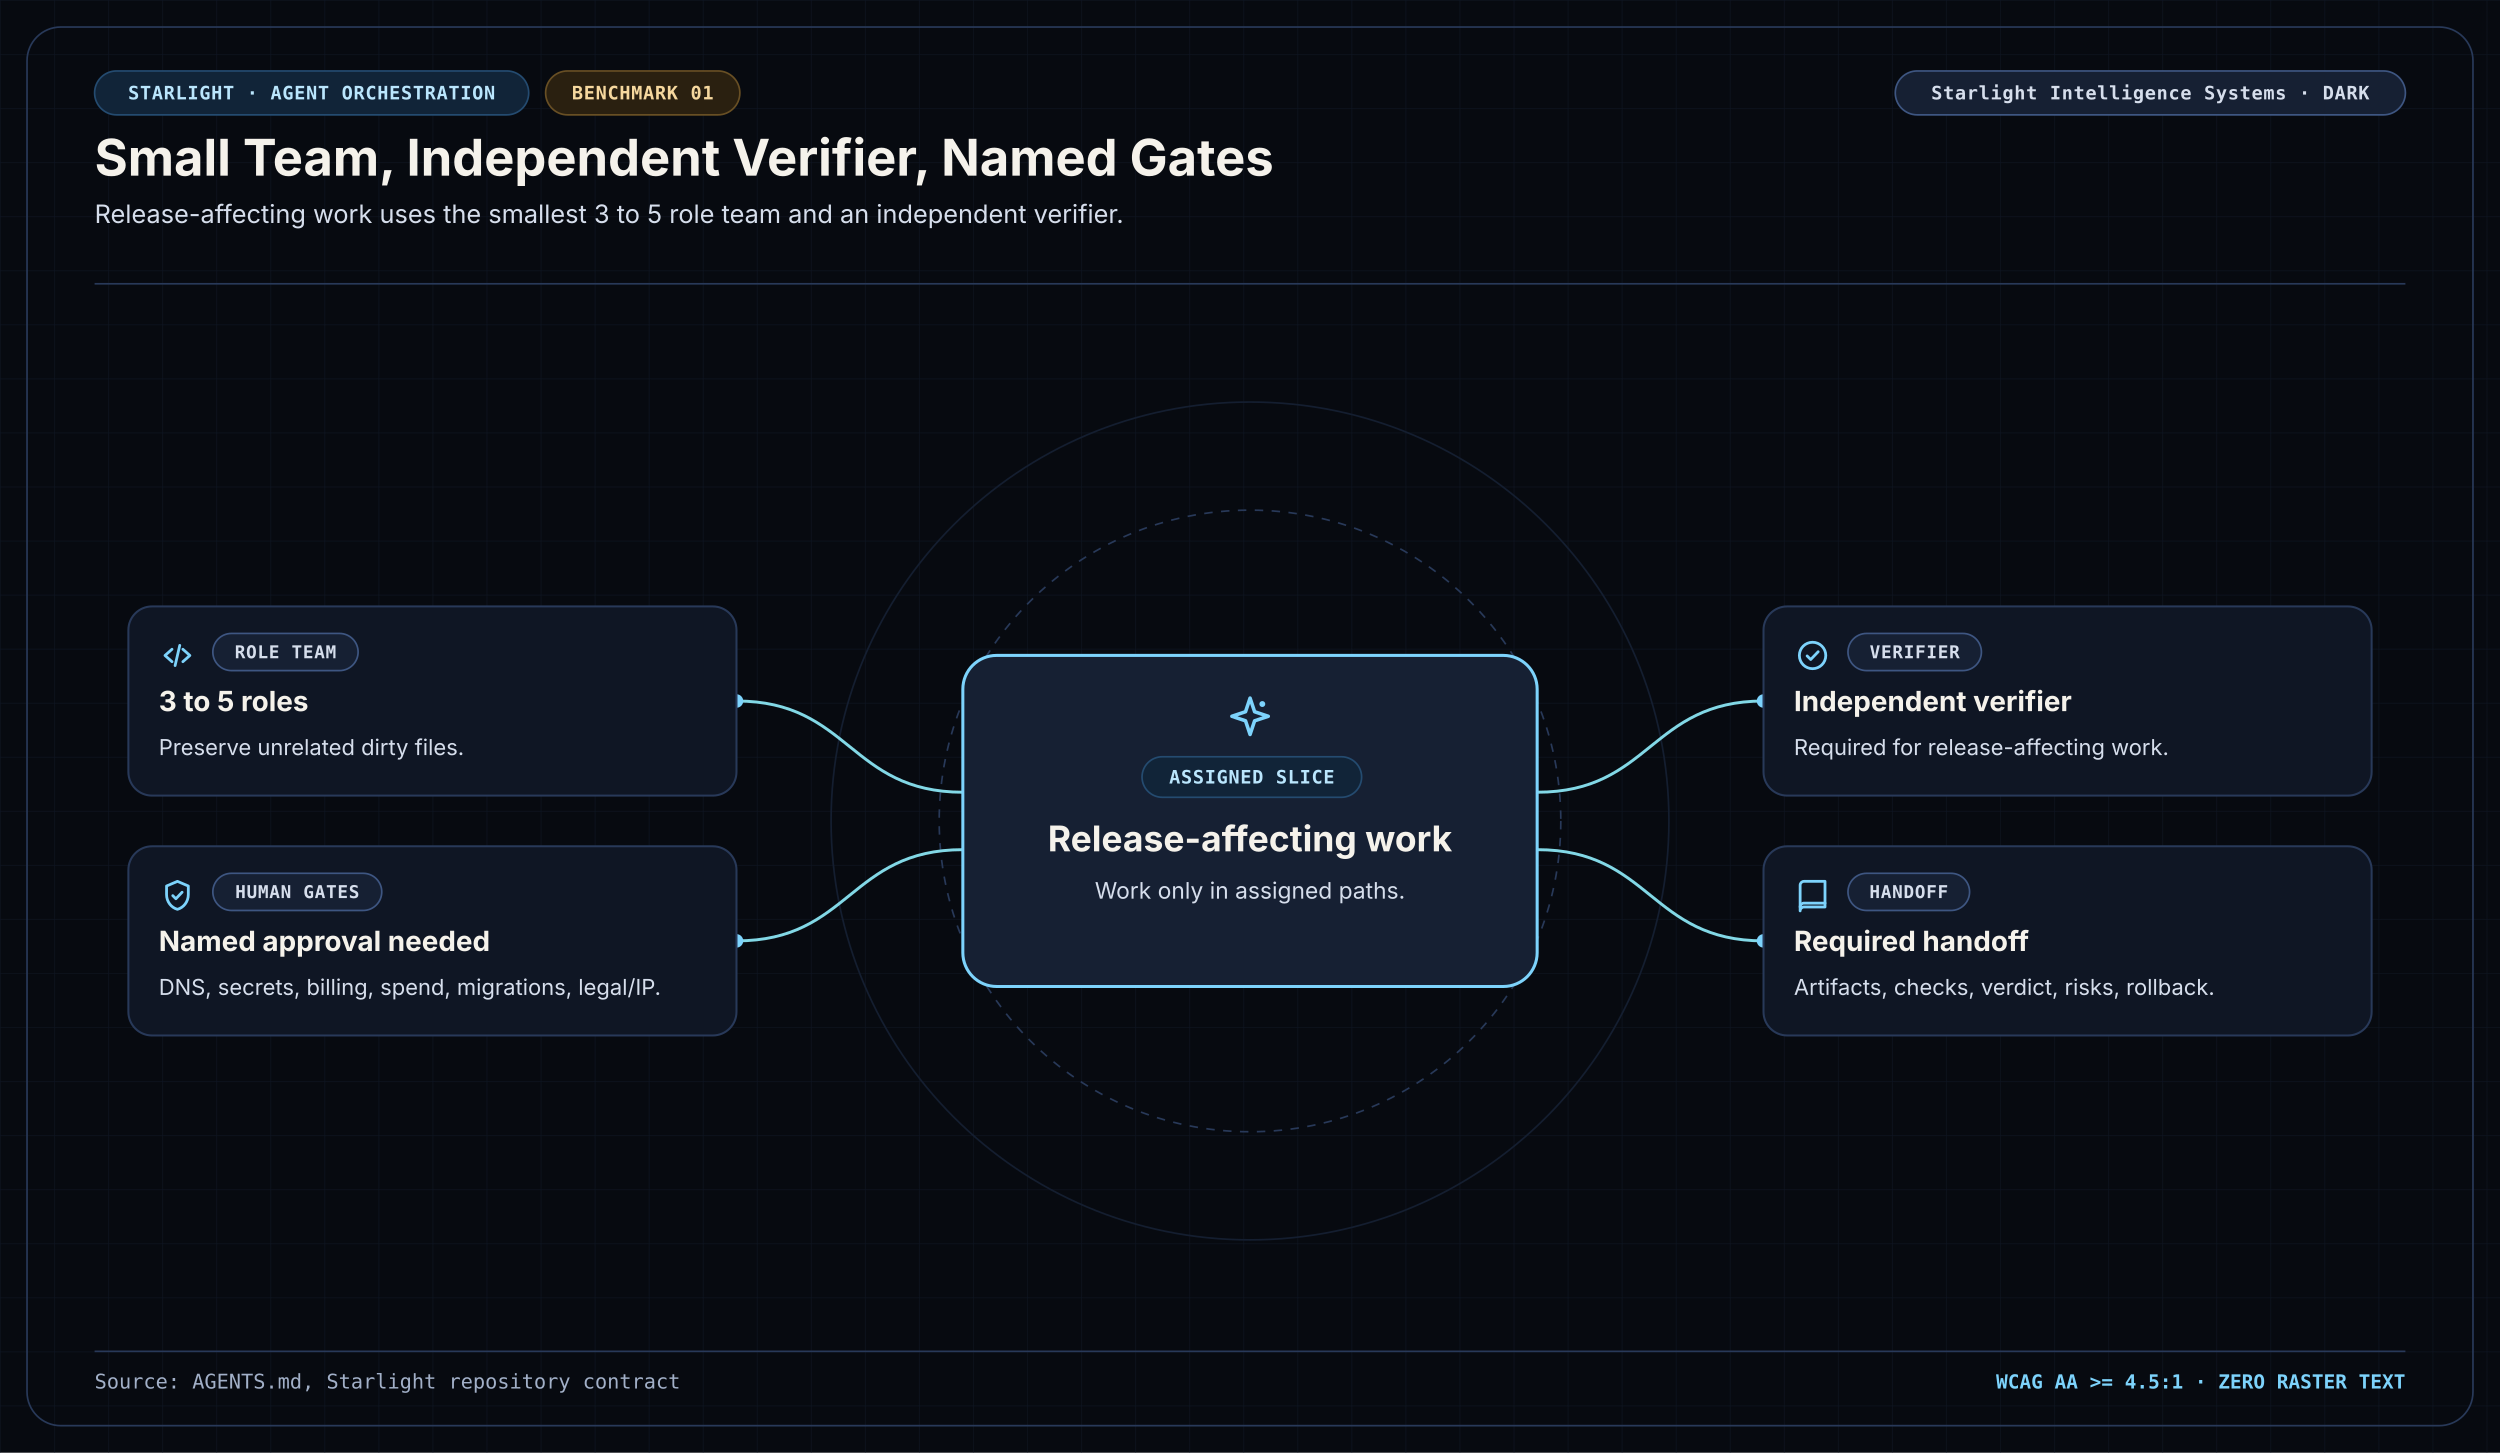
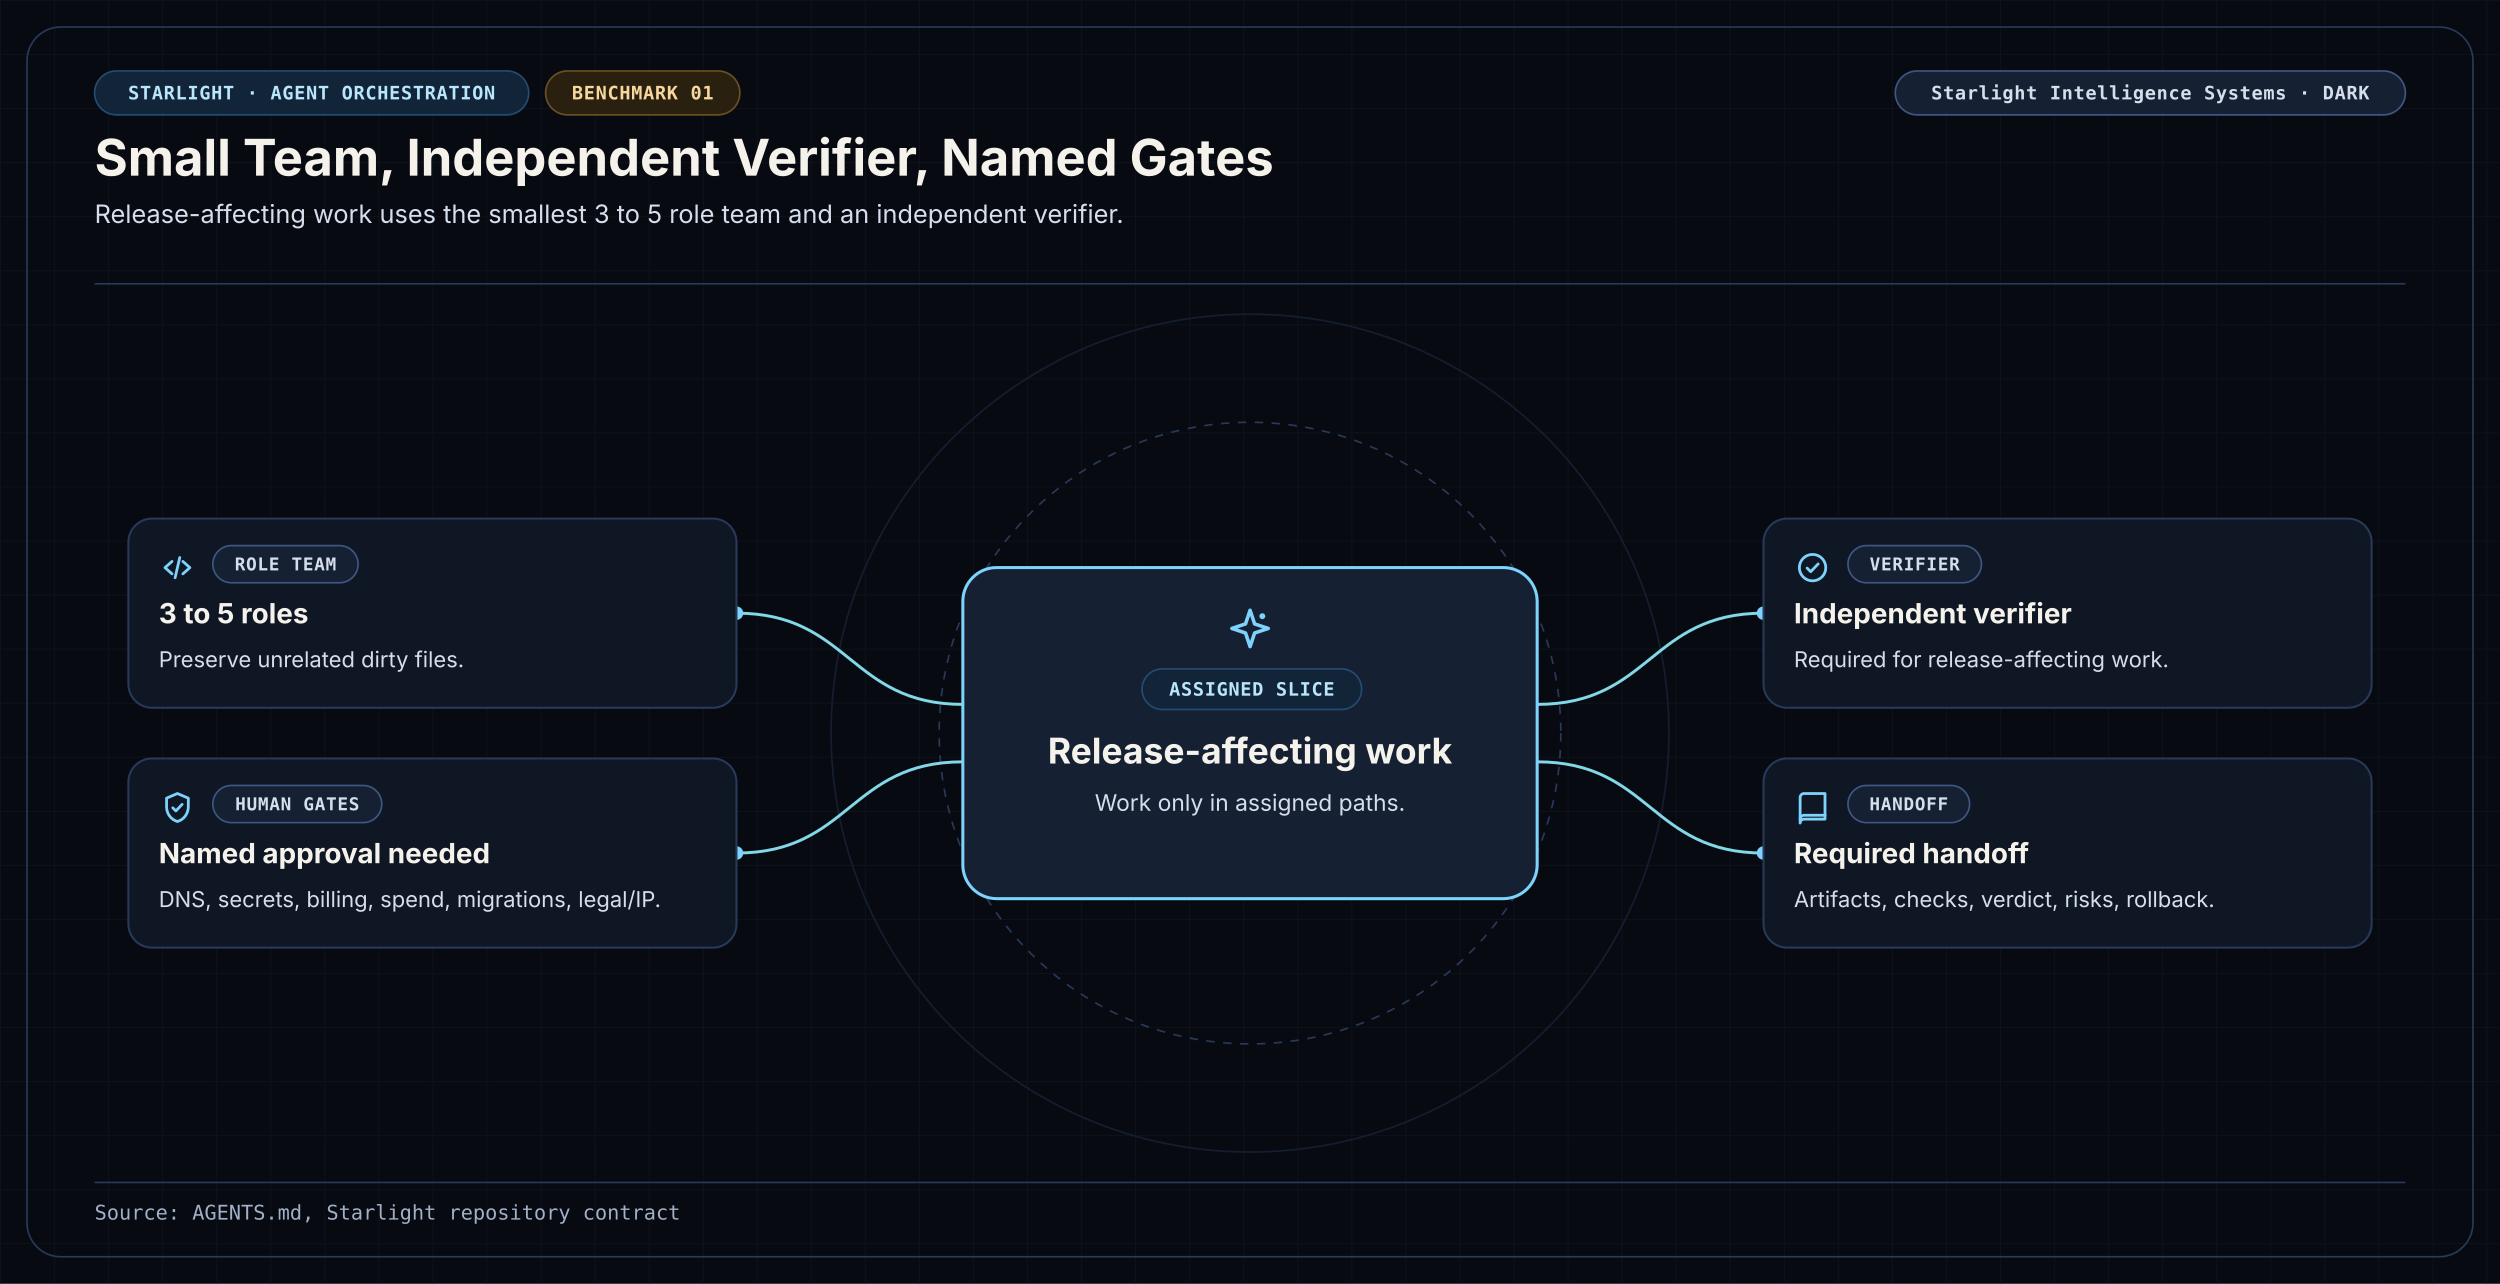
- <svg xmlns="http://www.w3.org/2000/svg" viewBox="0 0 1480 860" width="1480" height="860" role="img" aria-labelledby="title-ig-01-starlight-agent-orchestration-dark desc-ig-01-starlight-agent-orchestration-dark" data-brand="sis" data-archetype="hub-spoke" data-theme="dark">
+ <svg xmlns="http://www.w3.org/2000/svg" viewBox="0 0 1480 760" width="1480" height="760" role="img" aria-labelledby="title-ig-01-starlight-agent-orchestration-dark desc-ig-01-starlight-agent-orchestration-dark" data-brand="sis" data-archetype="hub-spoke" data-theme="dark">
  <defs>
    <linearGradient id="bg-grad-ig-01-starlight-agent-orchestration-dark" x1="0" y1="0" x2="1" y2="1">
      <stop offset="0%" stop-color="#070A10" />
      <stop offset="100%" stop-color="#0C121E" />
    </linearGradient>
    <pattern id="grid-ig-01-starlight-agent-orchestration-dark" width="32" height="32" patternUnits="userSpaceOnUse">
      <path d="M 32 0 L 0 0 0 32" fill="none" stroke="#141E30" stroke-width="0.75" />
    </pattern>
    <marker id="arrow-ig-01-starlight-agent-orchestration-dark" viewBox="0 0 10 10" refX="7" refY="5" markerWidth="6.5" markerHeight="6.5" orient="auto-start-reverse">
      <path d="M 1 1.5 L 8.5 5 L 1 8.5 z" fill="#82D8E6" />
    </marker>
  </defs>
-   <rect x="0" y="0" width="1480" height="860" fill="#070A10" />
-   <rect x="0" y="0" width="1480" height="860" fill="url(#grid-ig-01-starlight-agent-orchestration-dark)" opacity="0.55" />
-   <rect x="16" y="16" width="1448" height="828" rx="20" fill="none" stroke="#283959" stroke-width="1" />
+   <rect x="0" y="0" width="1480" height="760" fill="#070A10" />
+   <rect x="0" y="0" width="1480" height="760" fill="url(#grid-ig-01-starlight-agent-orchestration-dark)" opacity="0.55" />
+   <rect x="16" y="16" width="1448" height="728" rx="20" fill="none" stroke="#283959" stroke-width="1" />
  <rect x="56" y="42" width="257" height="26" rx="13" fill="#112438" stroke="#244B70" stroke-width="1" />
  <text x="184.5" y="58.85" fill="#BAE6FD" font-family="'IBM Plex Mono', 'JetBrains Mono', ui-monospace, monospace" font-size="11" font-weight="600" letter-spacing="0.4" text-anchor="middle">STARLIGHT · AGENT ORCHESTRATION</text>
  <rect x="323" y="42" width="115" height="26" rx="13" fill="#2A2010" stroke="#684F24" stroke-width="1" />
  <text x="380.5" y="58.85" fill="#F6D89E" font-family="'IBM Plex Mono', 'JetBrains Mono', ui-monospace, monospace" font-size="11" font-weight="600" letter-spacing="0.4" text-anchor="middle">BENCHMARK 01</text>
  <rect x="1122" y="42" width="302" height="26" rx="13" fill="#162033" stroke="#3E5682" stroke-width="1" />
  <text x="1273" y="58.85" fill="#D6DEEC" font-family="'IBM Plex Mono', 'JetBrains Mono', ui-monospace, monospace" font-size="11" font-weight="600" letter-spacing="0.4" text-anchor="middle">Starlight Intelligence Systems · DARK</text>
  <text x="56" y="104" fill="#F5F2EB" font-family="'Instrument Sans', Inter, system-ui, -apple-system, sans-serif" font-size="30" font-weight="700">Small Team, Independent Verifier, Named Gates</text>
  <text x="56" y="132" fill="#D6DEEC" font-family="'Instrument Sans', Inter, system-ui, -apple-system, sans-serif" font-size="15" font-weight="400">Release-affecting work uses the smallest 3 to 5 role team and an independent verifier.</text>
  <line x1="56" y1="168" x2="1424" y2="168" stroke="#283959" stroke-width="1" />
-   <line x1="56" y1="800" x2="1424" y2="800" stroke="#283959" stroke-width="1" />
-   <text x="56" y="822" fill="#A2B0C8" font-family="'IBM Plex Mono', 'JetBrains Mono', ui-monospace, monospace" font-size="12" font-weight="500">Source: AGENTS.md, Starlight repository contract</text>
-   <text x="1424" y="822" fill="#7DD3FC" font-family="'IBM Plex Mono', 'JetBrains Mono', ui-monospace, monospace" font-size="11.5" font-weight="600" text-anchor="end">WCAG AA &gt;= 4.5:1 · ZERO RASTER TEXT</text>
-   <circle cx="740" cy="486" r="184" fill="none" stroke="#283959" stroke-width="1" stroke-dasharray="5 5" />
-   <circle cx="740" cy="486" r="248" fill="none" stroke="#141E30" stroke-width="1" />
-   <path d="M 570 469 C 503 469, 503 415, 436 415" fill="none" stroke="#82D8E6" stroke-width="1.75" />
-   <circle cx="436" cy="415" r="4" fill="#7DD3FC" />
-   <rect x="76" y="359" width="360" height="112" rx="14" fill="#0F1624" stroke="#283959" stroke-width="1.2" />
-   <g transform="translate(94, 377) scale(0.92)" width="22" height="22" fill="none" stroke="#7DD3FC" stroke-width="1.8" stroke-linecap="round" stroke-linejoin="round">
+   <line x1="56" y1="700" x2="1424" y2="700" stroke="#283959" stroke-width="1" />
+   <text x="56" y="722" fill="#A2B0C8" font-family="'IBM Plex Mono', 'JetBrains Mono', ui-monospace, monospace" font-size="12" font-weight="500">Source: AGENTS.md, Starlight repository contract</text>
+   <circle cx="740" cy="434" r="184" fill="none" stroke="#283959" stroke-width="1" stroke-dasharray="5 5" />
+   <circle cx="740" cy="434" r="248" fill="none" stroke="#141E30" stroke-width="1" />
+   <path d="M 570 417 C 503 417, 503 363, 436 363" fill="none" stroke="#82D8E6" stroke-width="1.75" />
+   <circle cx="436" cy="363" r="4" fill="#7DD3FC" />
+   <rect x="76" y="307" width="360" height="112" rx="14" fill="#0F1624" stroke="#283959" stroke-width="1.2" />
+   <g transform="translate(94, 325) scale(0.92)" width="22" height="22" fill="none" stroke="#7DD3FC" stroke-width="1.8" stroke-linecap="round" stroke-linejoin="round">
    <path d="M8.5 8L4 12l4.5 4M15.5 8L20 12l-4.5 4M13.5 5.5l-3 13" />
  </g>
-   <rect x="126" y="375" width="86" height="22" rx="11" fill="#162033" stroke="#3E5682" stroke-width="1" />
-   <text x="169" y="389.68" fill="#D6DEEC" font-family="'IBM Plex Mono', 'JetBrains Mono', ui-monospace, monospace" font-size="10.5" font-weight="600" letter-spacing="0.4" text-anchor="middle">ROLE TEAM</text>
-   <text x="94" y="421" fill="#F5F2EB" font-family="'Instrument Sans', Inter, system-ui, -apple-system, sans-serif" font-size="16.5" font-weight="700">3 to 5 roles</text>
-   <text x="94" y="447" fill="#D6DEEC" font-family="'Instrument Sans', Inter, system-ui, -apple-system, sans-serif" font-size="13" font-weight="400">Preserve unrelated dirty files.</text>
-   <path d="M 570 503 C 503 503, 503 557, 436 557" fill="none" stroke="#82D8E6" stroke-width="1.75" />
-   <circle cx="436" cy="557" r="4" fill="#7DD3FC" />
-   <rect x="76" y="501" width="360" height="112" rx="14" fill="#0F1624" stroke="#283959" stroke-width="1.2" />
-   <g transform="translate(94, 519) scale(0.92)" width="22" height="22" fill="none" stroke="#7DD3FC" stroke-width="1.8" stroke-linecap="round" stroke-linejoin="round">
+   <rect x="126" y="323" width="86" height="22" rx="11" fill="#162033" stroke="#3E5682" stroke-width="1" />
+   <text x="169" y="337.68" fill="#D6DEEC" font-family="'IBM Plex Mono', 'JetBrains Mono', ui-monospace, monospace" font-size="10.5" font-weight="600" letter-spacing="0.4" text-anchor="middle">ROLE TEAM</text>
+   <text x="94" y="369" fill="#F5F2EB" font-family="'Instrument Sans', Inter, system-ui, -apple-system, sans-serif" font-size="16.5" font-weight="700">3 to 5 roles</text>
+   <text x="94" y="395" fill="#D6DEEC" font-family="'Instrument Sans', Inter, system-ui, -apple-system, sans-serif" font-size="13" font-weight="400">Preserve unrelated dirty files.</text>
+   <path d="M 570 451 C 503 451, 503 505, 436 505" fill="none" stroke="#82D8E6" stroke-width="1.75" />
+   <circle cx="436" cy="505" r="4" fill="#7DD3FC" />
+   <rect x="76" y="449" width="360" height="112" rx="14" fill="#0F1624" stroke="#283959" stroke-width="1.2" />
+   <g transform="translate(94, 467) scale(0.92)" width="22" height="22" fill="none" stroke="#7DD3FC" stroke-width="1.8" stroke-linecap="round" stroke-linejoin="round">
    <path d="M12 3l7 3v5.5c0 4.6-3 8.4-7 9.5-4-1.1-7-4.9-7-9.5V6l7-3z" />
    <path d="M9 12.2l2 2 4-4.2" />
  </g>
-   <rect x="126" y="517" width="100" height="22" rx="11" fill="#162033" stroke="#3E5682" stroke-width="1" />
-   <text x="176" y="531.67" fill="#D6DEEC" font-family="'IBM Plex Mono', 'JetBrains Mono', ui-monospace, monospace" font-size="10.5" font-weight="600" letter-spacing="0.4" text-anchor="middle">HUMAN GATES</text>
-   <text x="94" y="563" fill="#F5F2EB" font-family="'Instrument Sans', Inter, system-ui, -apple-system, sans-serif" font-size="16.5" font-weight="700">Named approval needed</text>
-   <text x="94" y="589" fill="#D6DEEC" font-family="'Instrument Sans', Inter, system-ui, -apple-system, sans-serif" font-size="13" font-weight="400">DNS, secrets, billing, spend, migrations, legal/IP.</text>
-   <path d="M 910 469 C 977 469, 977 415, 1044 415" fill="none" stroke="#82D8E6" stroke-width="1.75" />
-   <circle cx="1044" cy="415" r="4" fill="#7DD3FC" />
-   <rect x="1044" y="359" width="360" height="112" rx="14" fill="#0F1624" stroke="#283959" stroke-width="1.2" />
-   <g transform="translate(1062, 377) scale(0.92)" width="22" height="22" fill="none" stroke="#7DD3FC" stroke-width="1.8" stroke-linecap="round" stroke-linejoin="round">
+   <rect x="126" y="465" width="100" height="22" rx="11" fill="#162033" stroke="#3E5682" stroke-width="1" />
+   <text x="176" y="479.68" fill="#D6DEEC" font-family="'IBM Plex Mono', 'JetBrains Mono', ui-monospace, monospace" font-size="10.5" font-weight="600" letter-spacing="0.4" text-anchor="middle">HUMAN GATES</text>
+   <text x="94" y="511" fill="#F5F2EB" font-family="'Instrument Sans', Inter, system-ui, -apple-system, sans-serif" font-size="16.5" font-weight="700">Named approval needed</text>
+   <text x="94" y="537" fill="#D6DEEC" font-family="'Instrument Sans', Inter, system-ui, -apple-system, sans-serif" font-size="13" font-weight="400">DNS, secrets, billing, spend, migrations, legal/IP.</text>
+   <path d="M 910 417 C 977 417, 977 363, 1044 363" fill="none" stroke="#82D8E6" stroke-width="1.75" />
+   <circle cx="1044" cy="363" r="4" fill="#7DD3FC" />
+   <rect x="1044" y="307" width="360" height="112" rx="14" fill="#0F1624" stroke="#283959" stroke-width="1.2" />
+   <g transform="translate(1062, 325) scale(0.92)" width="22" height="22" fill="none" stroke="#7DD3FC" stroke-width="1.8" stroke-linecap="round" stroke-linejoin="round">
    <circle cx="12" cy="12" r="8.5" />
    <path d="M8.5 12.3l2.3 2.3 4.8-5" />
  </g>
-   <rect x="1094" y="375" width="79" height="22" rx="11" fill="#162033" stroke="#3E5682" stroke-width="1" />
-   <text x="1133.5" y="389.68" fill="#D6DEEC" font-family="'IBM Plex Mono', 'JetBrains Mono', ui-monospace, monospace" font-size="10.5" font-weight="600" letter-spacing="0.4" text-anchor="middle">VERIFIER</text>
-   <text x="1062" y="421" fill="#F5F2EB" font-family="'Instrument Sans', Inter, system-ui, -apple-system, sans-serif" font-size="16.5" font-weight="700">Independent verifier</text>
-   <text x="1062" y="447" fill="#D6DEEC" font-family="'Instrument Sans', Inter, system-ui, -apple-system, sans-serif" font-size="13" font-weight="400">Required for release-affecting work.</text>
-   <path d="M 910 503 C 977 503, 977 557, 1044 557" fill="none" stroke="#82D8E6" stroke-width="1.75" />
-   <circle cx="1044" cy="557" r="4" fill="#7DD3FC" />
-   <rect x="1044" y="501" width="360" height="112" rx="14" fill="#0F1624" stroke="#283959" stroke-width="1.2" />
-   <g transform="translate(1062, 519) scale(0.92)" width="22" height="22" fill="none" stroke="#7DD3FC" stroke-width="1.8" stroke-linecap="round" stroke-linejoin="round">
+   <rect x="1094" y="323" width="79" height="22" rx="11" fill="#162033" stroke="#3E5682" stroke-width="1" />
+   <text x="1133.5" y="337.68" fill="#D6DEEC" font-family="'IBM Plex Mono', 'JetBrains Mono', ui-monospace, monospace" font-size="10.5" font-weight="600" letter-spacing="0.4" text-anchor="middle">VERIFIER</text>
+   <text x="1062" y="369" fill="#F5F2EB" font-family="'Instrument Sans', Inter, system-ui, -apple-system, sans-serif" font-size="16.5" font-weight="700">Independent verifier</text>
+   <text x="1062" y="395" fill="#D6DEEC" font-family="'Instrument Sans', Inter, system-ui, -apple-system, sans-serif" font-size="13" font-weight="400">Required for release-affecting work.</text>
+   <path d="M 910 451 C 977 451, 977 505, 1044 505" fill="none" stroke="#82D8E6" stroke-width="1.75" />
+   <circle cx="1044" cy="505" r="4" fill="#7DD3FC" />
+   <rect x="1044" y="449" width="360" height="112" rx="14" fill="#0F1624" stroke="#283959" stroke-width="1.2" />
+   <g transform="translate(1062, 467) scale(0.92)" width="22" height="22" fill="none" stroke="#7DD3FC" stroke-width="1.8" stroke-linecap="round" stroke-linejoin="round">
    <path d="M4 5.5A2.5 2.5 0 0 1 6.5 3H20v16.5H6.5A2.5 2.5 0 0 0 4 22V5.5z" />
    <path d="M4 19.5A2.5 2.5 0 0 1 6.5 17H20" />
  </g>
-   <rect x="1094" y="517" width="72" height="22" rx="11" fill="#162033" stroke="#3E5682" stroke-width="1" />
-   <text x="1130" y="531.67" fill="#D6DEEC" font-family="'IBM Plex Mono', 'JetBrains Mono', ui-monospace, monospace" font-size="10.5" font-weight="600" letter-spacing="0.4" text-anchor="middle">HANDOFF</text>
-   <text x="1062" y="563" fill="#F5F2EB" font-family="'Instrument Sans', Inter, system-ui, -apple-system, sans-serif" font-size="16.5" font-weight="700">Required handoff</text>
-   <text x="1062" y="589" fill="#D6DEEC" font-family="'Instrument Sans', Inter, system-ui, -apple-system, sans-serif" font-size="13" font-weight="400">Artifacts, checks, verdict, risks, rollback.</text>
-   <rect x="570" y="388" width="340" height="196" rx="20" fill="#162033" stroke="#7DD3FC" stroke-width="1.8" />
-   <g transform="translate(726, 410) scale(1.17)" width="28" height="28" fill="none" stroke="#7DD3FC" stroke-width="1.8" stroke-linecap="round" stroke-linejoin="round">
+   <rect x="1094" y="465" width="72" height="22" rx="11" fill="#162033" stroke="#3E5682" stroke-width="1" />
+   <text x="1130" y="479.68" fill="#D6DEEC" font-family="'IBM Plex Mono', 'JetBrains Mono', ui-monospace, monospace" font-size="10.5" font-weight="600" letter-spacing="0.4" text-anchor="middle">HANDOFF</text>
+   <text x="1062" y="511" fill="#F5F2EB" font-family="'Instrument Sans', Inter, system-ui, -apple-system, sans-serif" font-size="16.5" font-weight="700">Required handoff</text>
+   <text x="1062" y="537" fill="#D6DEEC" font-family="'Instrument Sans', Inter, system-ui, -apple-system, sans-serif" font-size="13" font-weight="400">Artifacts, checks, verdict, risks, rollback.</text>
+   <rect x="570" y="336" width="340" height="196" rx="20" fill="#162033" stroke="#7DD3FC" stroke-width="1.8" />
+   <g transform="translate(726, 358) scale(1.17)" width="28" height="28" fill="none" stroke="#7DD3FC" stroke-width="1.8" stroke-linecap="round" stroke-linejoin="round">
    <path d="M12 2.8L14.3 9.7L21.2 12L14.3 14.3L12 21.2L9.7 14.3L2.8 12L9.7 9.7Z" />
    <circle cx="18.2" cy="5.8" r="1.5" fill="#7DD3FC" stroke="none" />
  </g>
-   <rect x="676.08" y="448" width="130" height="24" rx="12" fill="#112438" stroke="#244B70" stroke-width="1" />
-   <text x="741.08" y="463.85" fill="#BAE6FD" font-family="'IBM Plex Mono', 'JetBrains Mono', ui-monospace, monospace" font-size="11" font-weight="600" letter-spacing="0.4" text-anchor="middle">ASSIGNED SLICE</text>
-   <text x="740" y="504" fill="#F5F2EB" font-family="'Instrument Sans', Inter, system-ui, -apple-system, sans-serif" font-size="21" font-weight="700" text-anchor="middle">Release-affecting work</text>
-   <text x="740" y="532" fill="#D6DEEC" font-family="'Instrument Sans', Inter, system-ui, -apple-system, sans-serif" font-size="13.5" font-weight="400" text-anchor="middle">Work only in assigned paths.</text>
+   <rect x="676.08" y="396" width="130" height="24" rx="12" fill="#112438" stroke="#244B70" stroke-width="1" />
+   <text x="741.08" y="411.85" fill="#BAE6FD" font-family="'IBM Plex Mono', 'JetBrains Mono', ui-monospace, monospace" font-size="11" font-weight="600" letter-spacing="0.4" text-anchor="middle">ASSIGNED SLICE</text>
+   <text x="740" y="452" fill="#F5F2EB" font-family="'Instrument Sans', Inter, system-ui, -apple-system, sans-serif" font-size="21" font-weight="700" text-anchor="middle">Release-affecting work</text>
+   <text x="740" y="480" fill="#D6DEEC" font-family="'Instrument Sans', Inter, system-ui, -apple-system, sans-serif" font-size="13.5" font-weight="400" text-anchor="middle">Work only in assigned paths.</text>
</svg>
